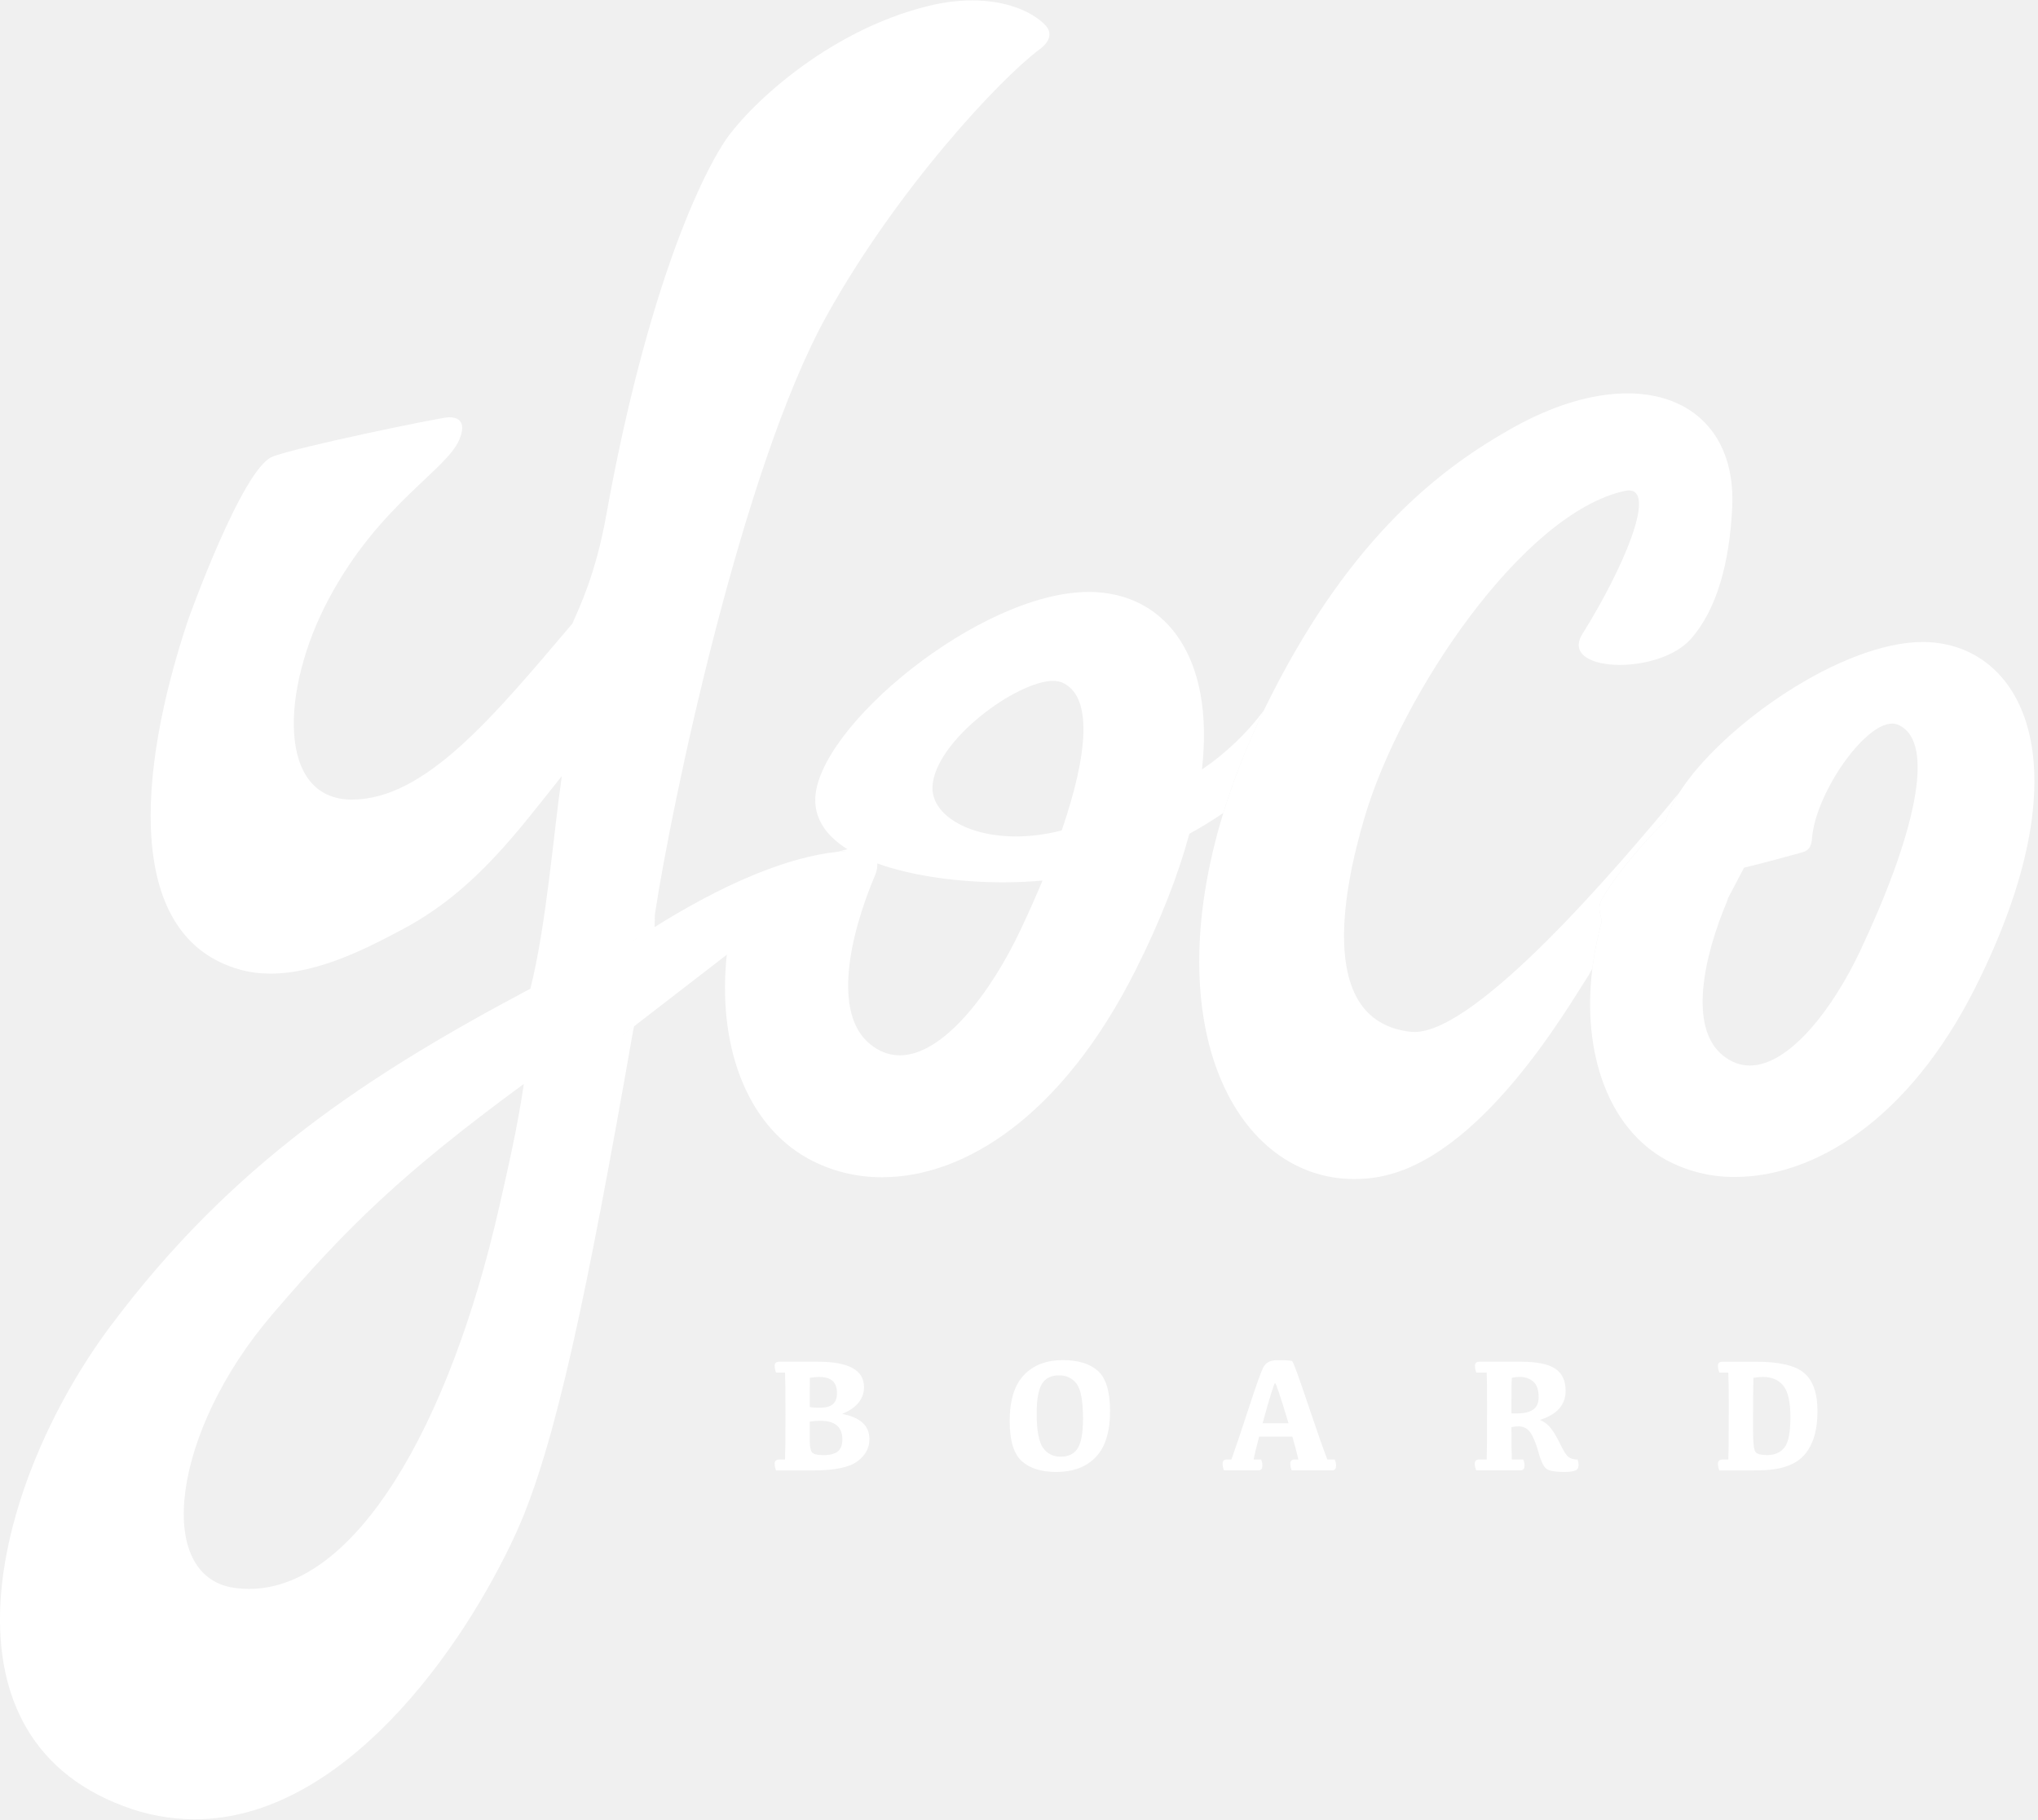
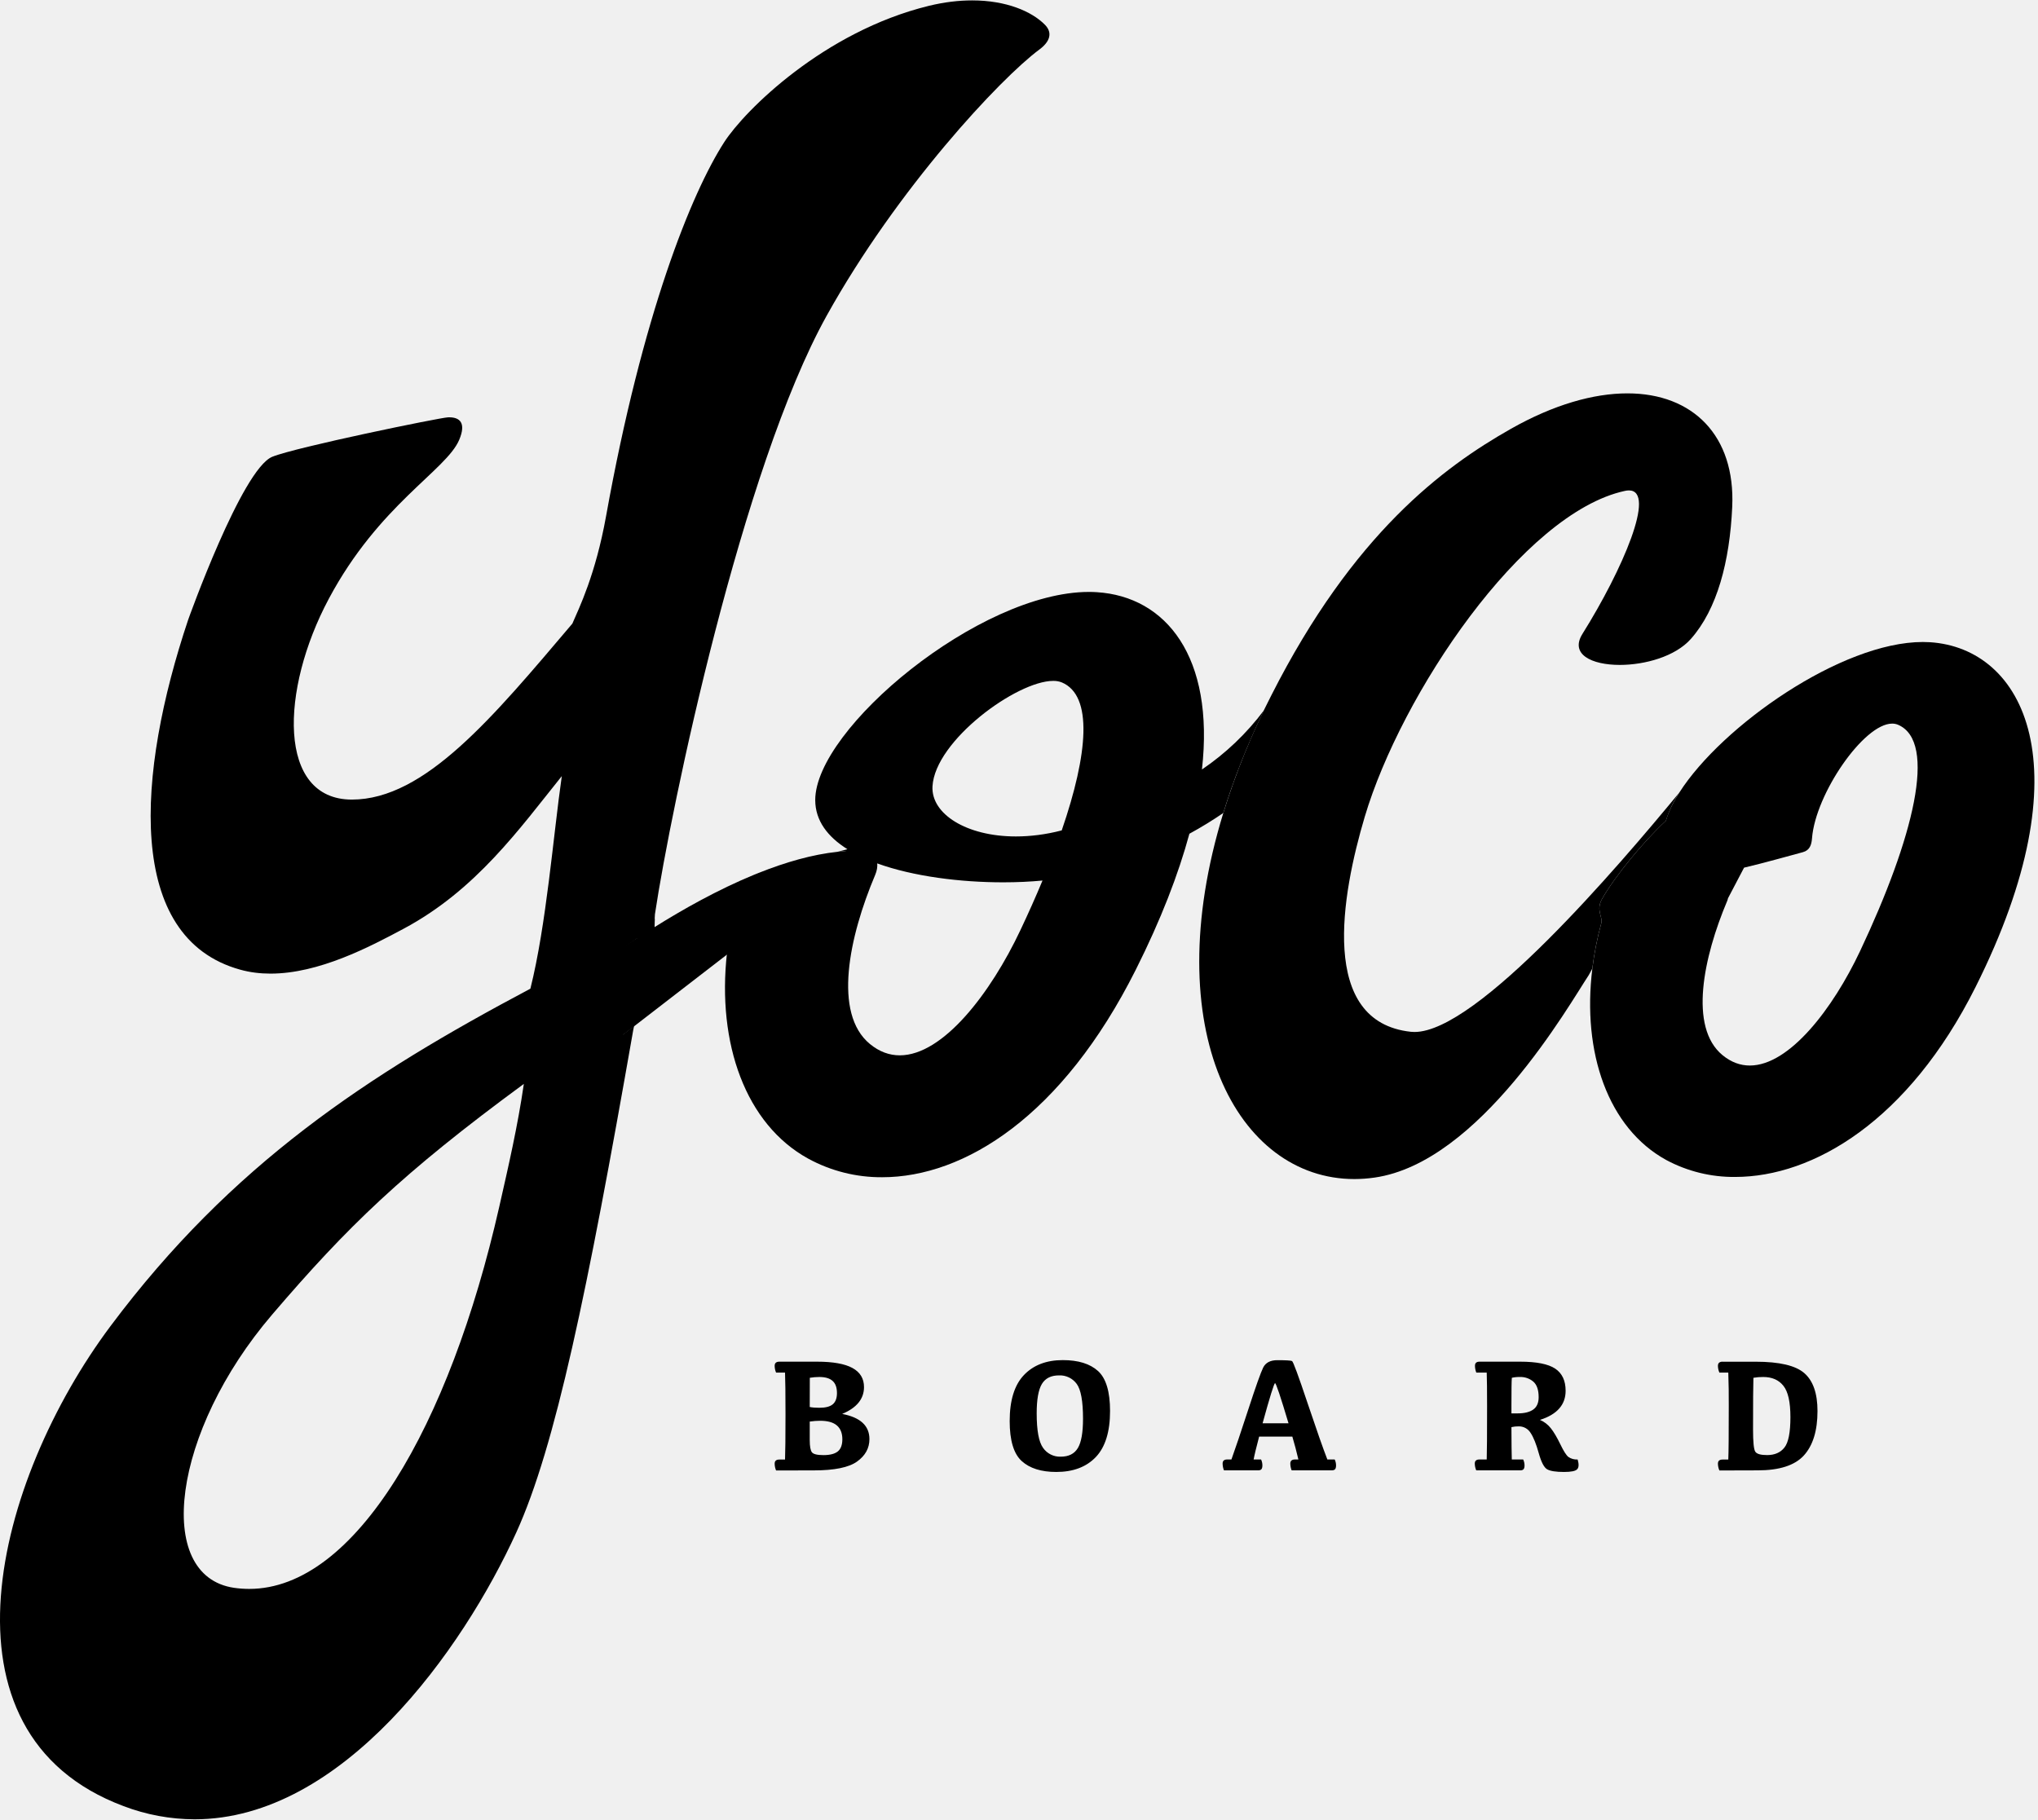
<svg xmlns="http://www.w3.org/2000/svg" viewBox="0 0 56 50">
-   <g fill="#FFF" fill-rule="evenodd">
+   <g fill="#000" fill-rule="evenodd">
    <path d="M24.24 32.354a4.189 4.189 0 0 1-2.03-.51c-1.724-.946-2.512-3.168-2.234-5.654l.7-.549s4.554-2.187 3.05-2.257a4.875 4.875 0 0 0-.705.024l.264-.069c-.542-.34-.883-.784-.884-1.35-.002-1.962 4.51-5.721 7.52-5.721.074 0 .146.002.218.007 1.904.121 3.237 1.779 2.888 4.873a7.126 7.126 0 0 0 1.703-1.625c-.472.978-.84 1.92-1.116 2.82-.29.199-.6.39-.932.571-.301 1.11-.78 2.357-1.472 3.735-2.019 4.026-4.711 5.705-6.97 5.705m-.136-8.626c.01.092-.006.2-.057.32-.718 1.698-1.163 3.802-.146 4.642.262.217.54.314.823.314 1.192 0 2.5-1.714 3.314-3.439.22-.466.424-.922.608-1.365-.337.032-.703.049-1.084.049-1.161 0-2.456-.158-3.458-.52m4.835-5.016c-.998 0-3.247 1.641-3.316 2.899-.041.758.934 1.376 2.292 1.376.393 0 .817-.051 1.259-.166.728-2.115.86-3.706.003-4.067a.612.612 0 0 0-.238-.042m-8.205 5.342a.894.894 0 0 1 .167-.066l-.167.066" />
    <path d="M37.214 32.404c-3.207 0-5.432-4.09-3.6-10.06a20.117 20.117 0 0 1 1.32-3.235c2.25-4.44 4.723-6.27 6.578-7.321 1.182-.67 2.278-.977 3.206-.977 1.803 0 2.968 1.166 2.88 3.116-.068 1.504-.413 2.817-1.137 3.633-.427.482-1.26.714-1.953.714-.777 0-1.377-.293-1.025-.854 1.1-1.758 2.04-3.942 1.275-3.942a.53.53 0 0 0-.112.014c-2.81.61-6.145 5.587-7.146 8.957-.636 2.14-1.271 5.637 1.27 5.908a.9.9 0 0 0 .097.005c1.724 0 5.59-4.532 7.28-6.583a3.045 3.045 0 0 0-.372.78c-.615.567-1.388 1.51-1.747 2.133-.19.328.022.499-.029.684a8.844 8.844 0 0 0-.246 1.244l-.098.18c-.538.81-2.995 5.153-5.888 5.564a3.93 3.93 0 0 1-.553.04" />
    <path d="M47.68 32.346a3.92 3.92 0 0 1-1.896-.466c-1.597-.877-2.315-2.951-2.03-5.26.05-.409.131-.825.245-1.244.05-.185-.16-.356.029-.684.359-.624 1.132-1.566 1.747-2.134.07-.243.197-.505.372-.78 1.169-1.83 4.452-4.134 6.688-4.134.066 0 .13.002.195.006 2.584.165 4.288 3.425 1.252 9.481-1.845 3.68-4.461 5.214-6.602 5.215m-.199-7.657a.308.308 0 0 1-.019.066c-.656 1.551-1.062 3.474-.133 4.242.24.198.493.287.752.287 1.09 0 2.285-1.567 3.029-3.143 1.462-3.096 2.137-5.762 1.04-6.224a.404.404 0 0 0-.158-.03c-.78 0-2.106 1.934-2.201 3.147-.014.182-.06.335-.254.387-.255.067-1.083.302-1.614.425l-.442.843M5.346 50a5.528 5.528 0 0 1-1.95-.362c-5.362-2.006-3.51-8.976-.36-13.192 3.332-4.457 7.064-6.901 11.538-9.274.44-1.759.628-4.198.863-5.842-1.165 1.45-2.357 3.13-4.34 4.191-.938.502-2.333 1.237-3.664 1.237-.283 0-.562-.033-.834-.109-3.163-.876-2.85-5.374-1.428-9.618 0 0 1.475-4.135 2.31-4.477.638-.262 4.604-1.075 4.825-1.084l.037-.001c.288 0 .473.15.275.619-.355.84-2.202 1.776-3.584 4.37-1.336 2.505-1.416 5.517.635 5.517 2.01 0 3.883-2.272 6.058-4.836.186-.43.638-1.348.927-2.956C17.65 8.64 19 5.302 19.902 3.904 20.46 3.04 22.634.868 25.52.161c.43-.105.83-.15 1.193-.15.937 0 1.638.302 2 .67.22.223.133.468-.153.68-1.07.792-3.905 3.824-5.844 7.314-2.329 4.192-4.273 13.477-4.72 16.452-.006.035-.011.274-.017.358-1.044.657-1.747 1.213-1.747 1.213l.284 2.209.908-.713-.025.121c-1.261 7.198-2.138 11.437-3.211 13.799C12.72 45.338 9.412 50 5.346 50m9.048-20.211c-3.342 2.455-4.855 3.93-6.916 6.34-2.744 3.206-3.26 7.18-1.049 7.509.141.02.281.03.42.03 2.909 0 5.5-4.466 6.869-10.5.253-1.119.507-2.212.676-3.38" />
    <path d="M15.838 26.828s1.096-.686 2.14-1.343c.78-.49 1.748-1.036 2.756-1.45l.116-.046c.725-.29 1.468-.506 2.172-.58a4.875 4.875 0 0 1 .704-.025c1.504.07-3.028 2.293-3.028 2.293l-4.183 3.23-.677-2.08z" />
    <path d="M20.414 24.93l3.995-2.17-1.375 3.99h-2.62zM17.517 25.21l.476.045s-.003.154-.007.231c-.004.078-.047.704-.047.704h-.422v-.98zM16.276 24.51h.848v4.762h-.848zM22.25 39.069v.512c0 .168.02.278.058.33.039.053.145.08.319.08.18 0 .313-.035.395-.102.083-.068.124-.18.124-.334 0-.166-.05-.293-.15-.379-.1-.086-.254-.129-.462-.129-.092 0-.187.008-.284.022zm0-.4c.072.014.16.021.263.021.172 0 .296-.032.371-.097.076-.065.114-.167.114-.307 0-.152-.04-.264-.121-.335-.08-.072-.202-.107-.364-.107-.085 0-.172.007-.261.022-.002.138-.002.406-.002.803zm-.836-1.246h1.038c.436 0 .76.058.971.173.212.116.318.29.318.526 0 .323-.2.57-.6.737.5.095.749.325.749.692 0 .249-.113.455-.34.617-.226.162-.622.243-1.188.243l-1.037.002a.497.497 0 0 1-.039-.186c0-.04.011-.068.033-.087.021-.018.053-.027.095-.027h.157c.008-.188.013-.602.013-1.243 0-.578-.005-.96-.013-1.147h-.246a.493.493 0 0 1-.039-.184c0-.04.011-.07.033-.088.021-.018.053-.028.095-.028zM28.486 38.844c0 .468.058.784.174.946a.565.565 0 0 0 .487.244c.219 0 .375-.079.47-.237.095-.158.142-.427.142-.807 0-.481-.058-.8-.173-.956a.572.572 0 0 0-.488-.234c-.219 0-.375.079-.47.237-.095.159-.142.427-.142.807zm-.742.212c0-.569.13-.99.391-1.265.261-.274.617-.411 1.068-.411.426 0 .748.1.969.3.22.201.33.567.33 1.098 0 .57-.13.99-.39 1.265-.261.274-.624.411-1.088.411-.413 0-.73-.1-.95-.3-.22-.201-.33-.567-.33-1.098zM34.693 39.117h.713c-.22-.735-.343-1.103-.37-1.103-.026 0-.141.368-.343 1.103zm.402-1.735c.24 0 .376.008.408.024.031.016.173.4.424 1.15.252.75.434 1.269.546 1.555h.202a.382.382 0 0 1 .037.162c0 .05-.01.087-.028.107-.019.02-.049.03-.09.03h-1.102a.521.521 0 0 1-.037-.185c0-.04.011-.069.033-.087.021-.018.053-.027.095-.027h.094a10.966 10.966 0 0 0-.166-.628h-.913c-.08.306-.131.515-.151.628h.205a.382.382 0 0 1 .036.162c0 .05-.01.087-.028.107-.019.02-.048.03-.088.03h-.94a.518.518 0 0 1-.037-.185c0-.04.01-.069.032-.087.02-.018.052-.027.094-.027h.116c.102-.282.256-.739.462-1.371.206-.633.343-1.017.41-1.154.068-.136.197-.204.386-.204zM41.531 38.844h.175c.185 0 .327-.036.425-.106.099-.071.148-.184.148-.339 0-.2-.049-.342-.146-.427a.54.54 0 0 0-.37-.128.926.926 0 0 0-.221.022c-.008.091-.011.352-.011.78v.198zm.01 1.267h.313a.38.38 0 0 1 .037.162c0 .05-.01.087-.028.107-.019.02-.048.03-.089.03h-1.21a.497.497 0 0 1-.04-.185c0-.04.011-.069.033-.087.021-.018.053-.027.095-.027h.2c.007-.187.01-.676.01-1.466 0-.428-.003-.735-.01-.922h-.286a.514.514 0 0 1-.037-.184c0-.04.01-.07.031-.088.02-.018.052-.028.094-.028h1.118c.449 0 .769.064.96.19.192.128.288.33.288.61 0 .384-.235.651-.705.8.118.05.218.127.3.231.082.104.168.25.259.438.09.187.164.304.223.35a.401.401 0 0 0 .253.069c.039.13.034.22-.013.269-.047.05-.167.074-.36.074-.224 0-.379-.024-.464-.073-.086-.049-.163-.198-.232-.446-.069-.249-.143-.434-.223-.554a.374.374 0 0 0-.329-.18.816.816 0 0 0-.198.021c.001.435.005.731.01.889zM48.45 37.844a1.45 1.45 0 0 0-.27.022c-.007.204-.01.677-.01 1.42 0 .346.02.55.062.611.041.063.15.093.325.093.208 0 .367-.069.476-.208.11-.138.164-.417.164-.836 0-.412-.064-.7-.193-.86-.128-.162-.313-.242-.555-.242zm-1.117-.42h.91c.649 0 1.094.104 1.335.313.242.21.363.557.363 1.043 0 .539-.125.945-.374 1.22-.25.274-.673.41-1.269.41l-1.053.003a.495.495 0 0 1-.04-.186c0-.04.011-.068.033-.087.022-.018.053-.027.095-.027h.157c.009-.188.013-.678.013-1.468a22.8 22.8 0 0 0-.013-.922h-.245a.49.49 0 0 1-.04-.184c0-.04.011-.07.033-.088.022-.018.053-.028.095-.028z" />
  </g>
</svg>
